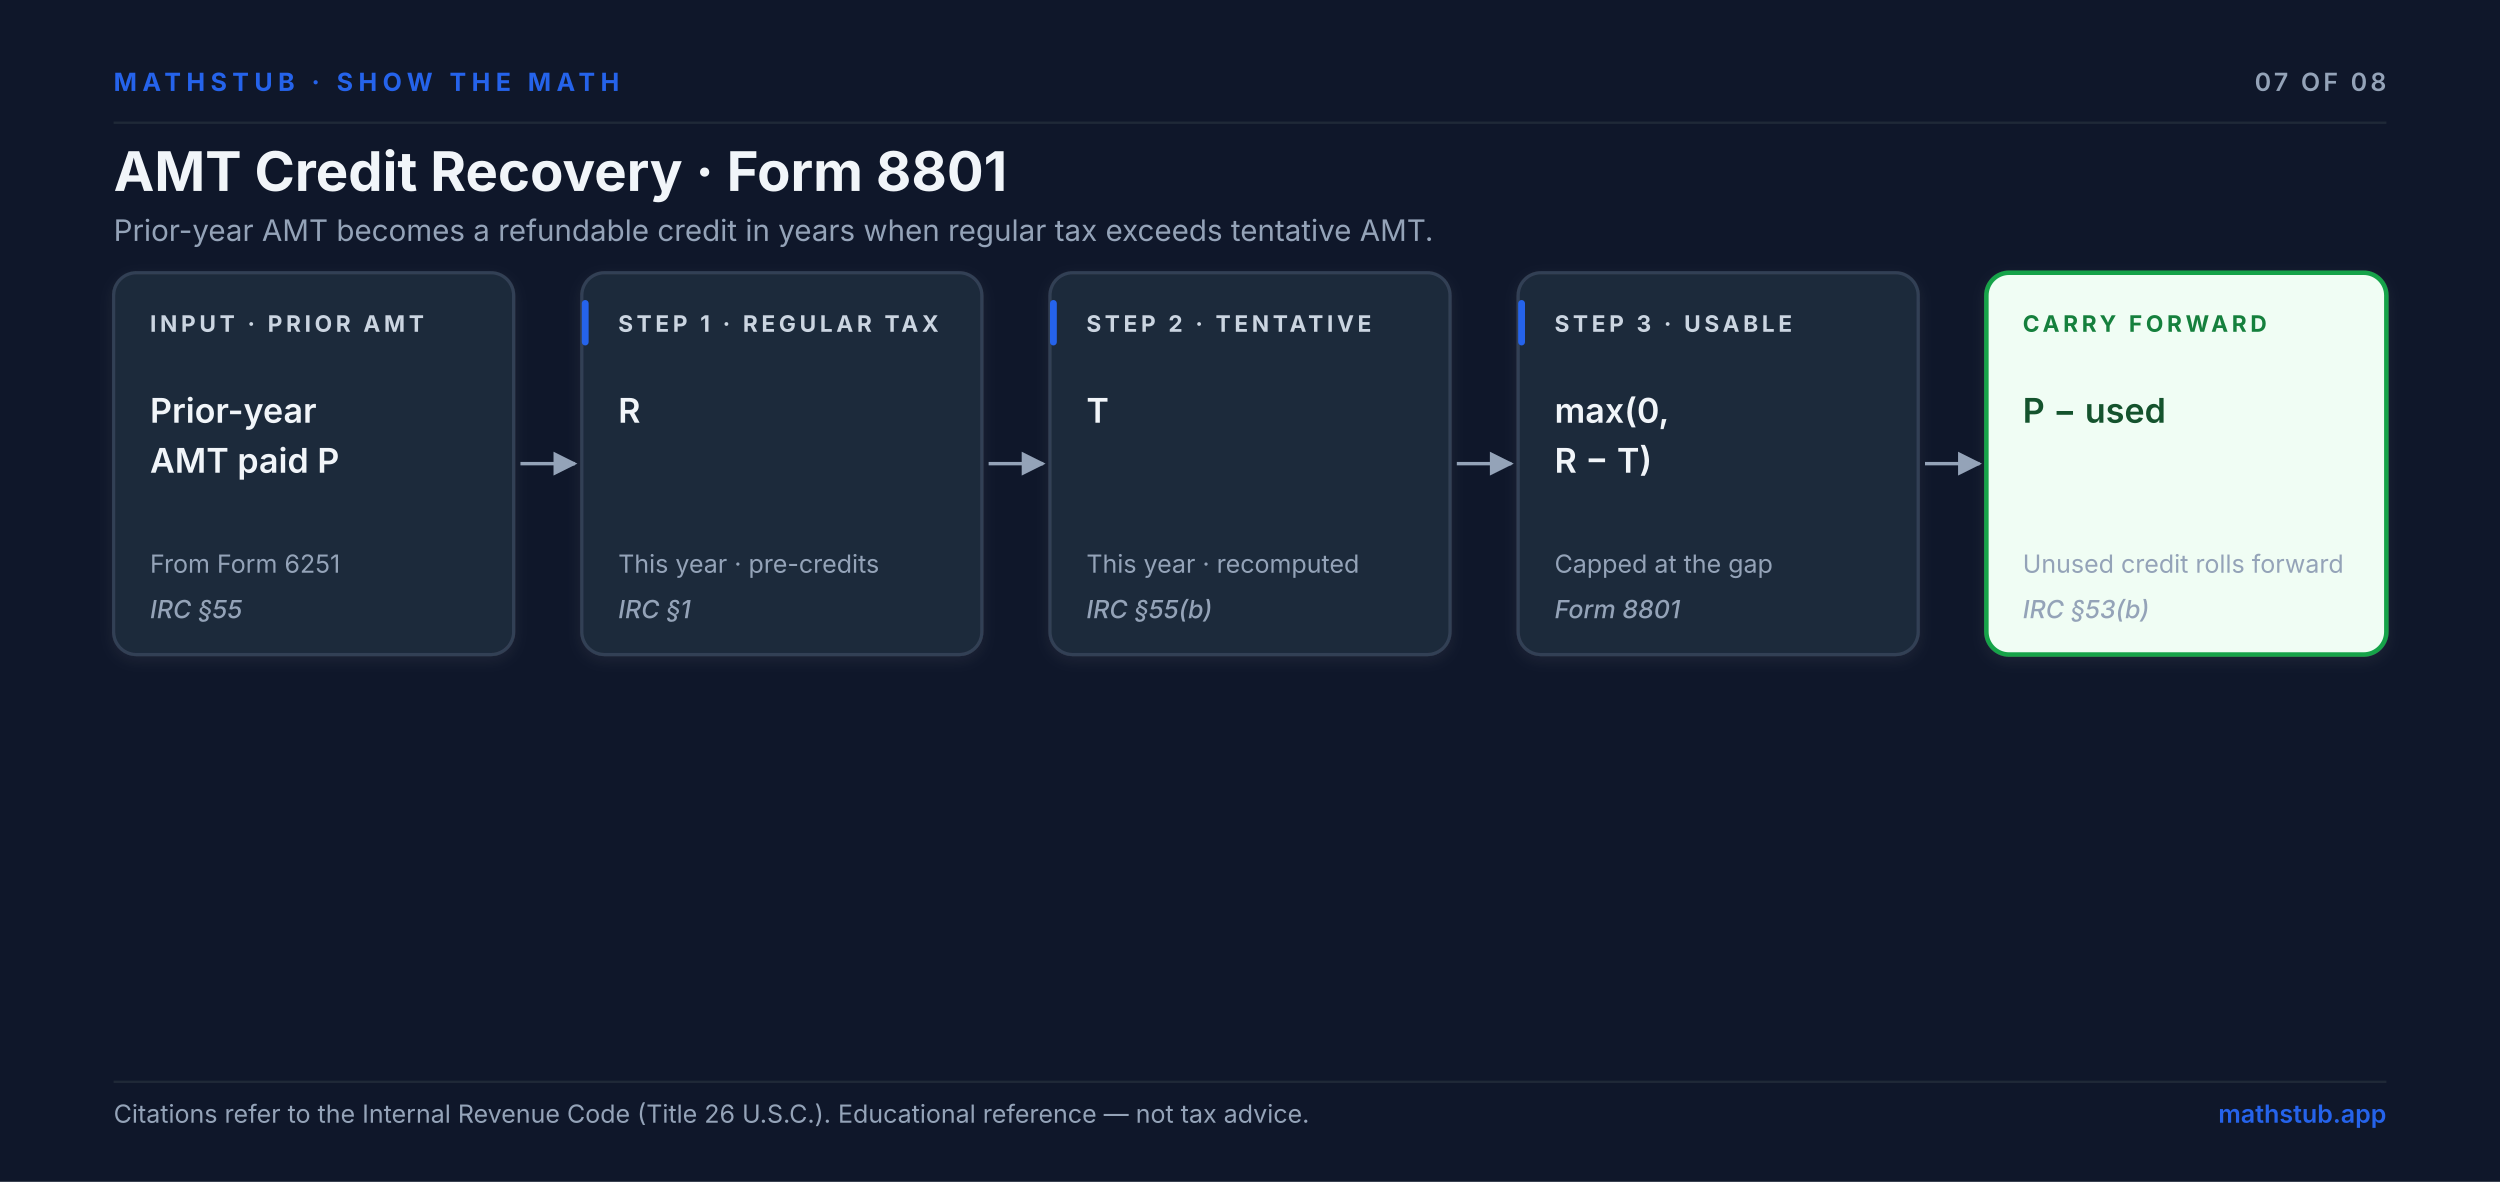
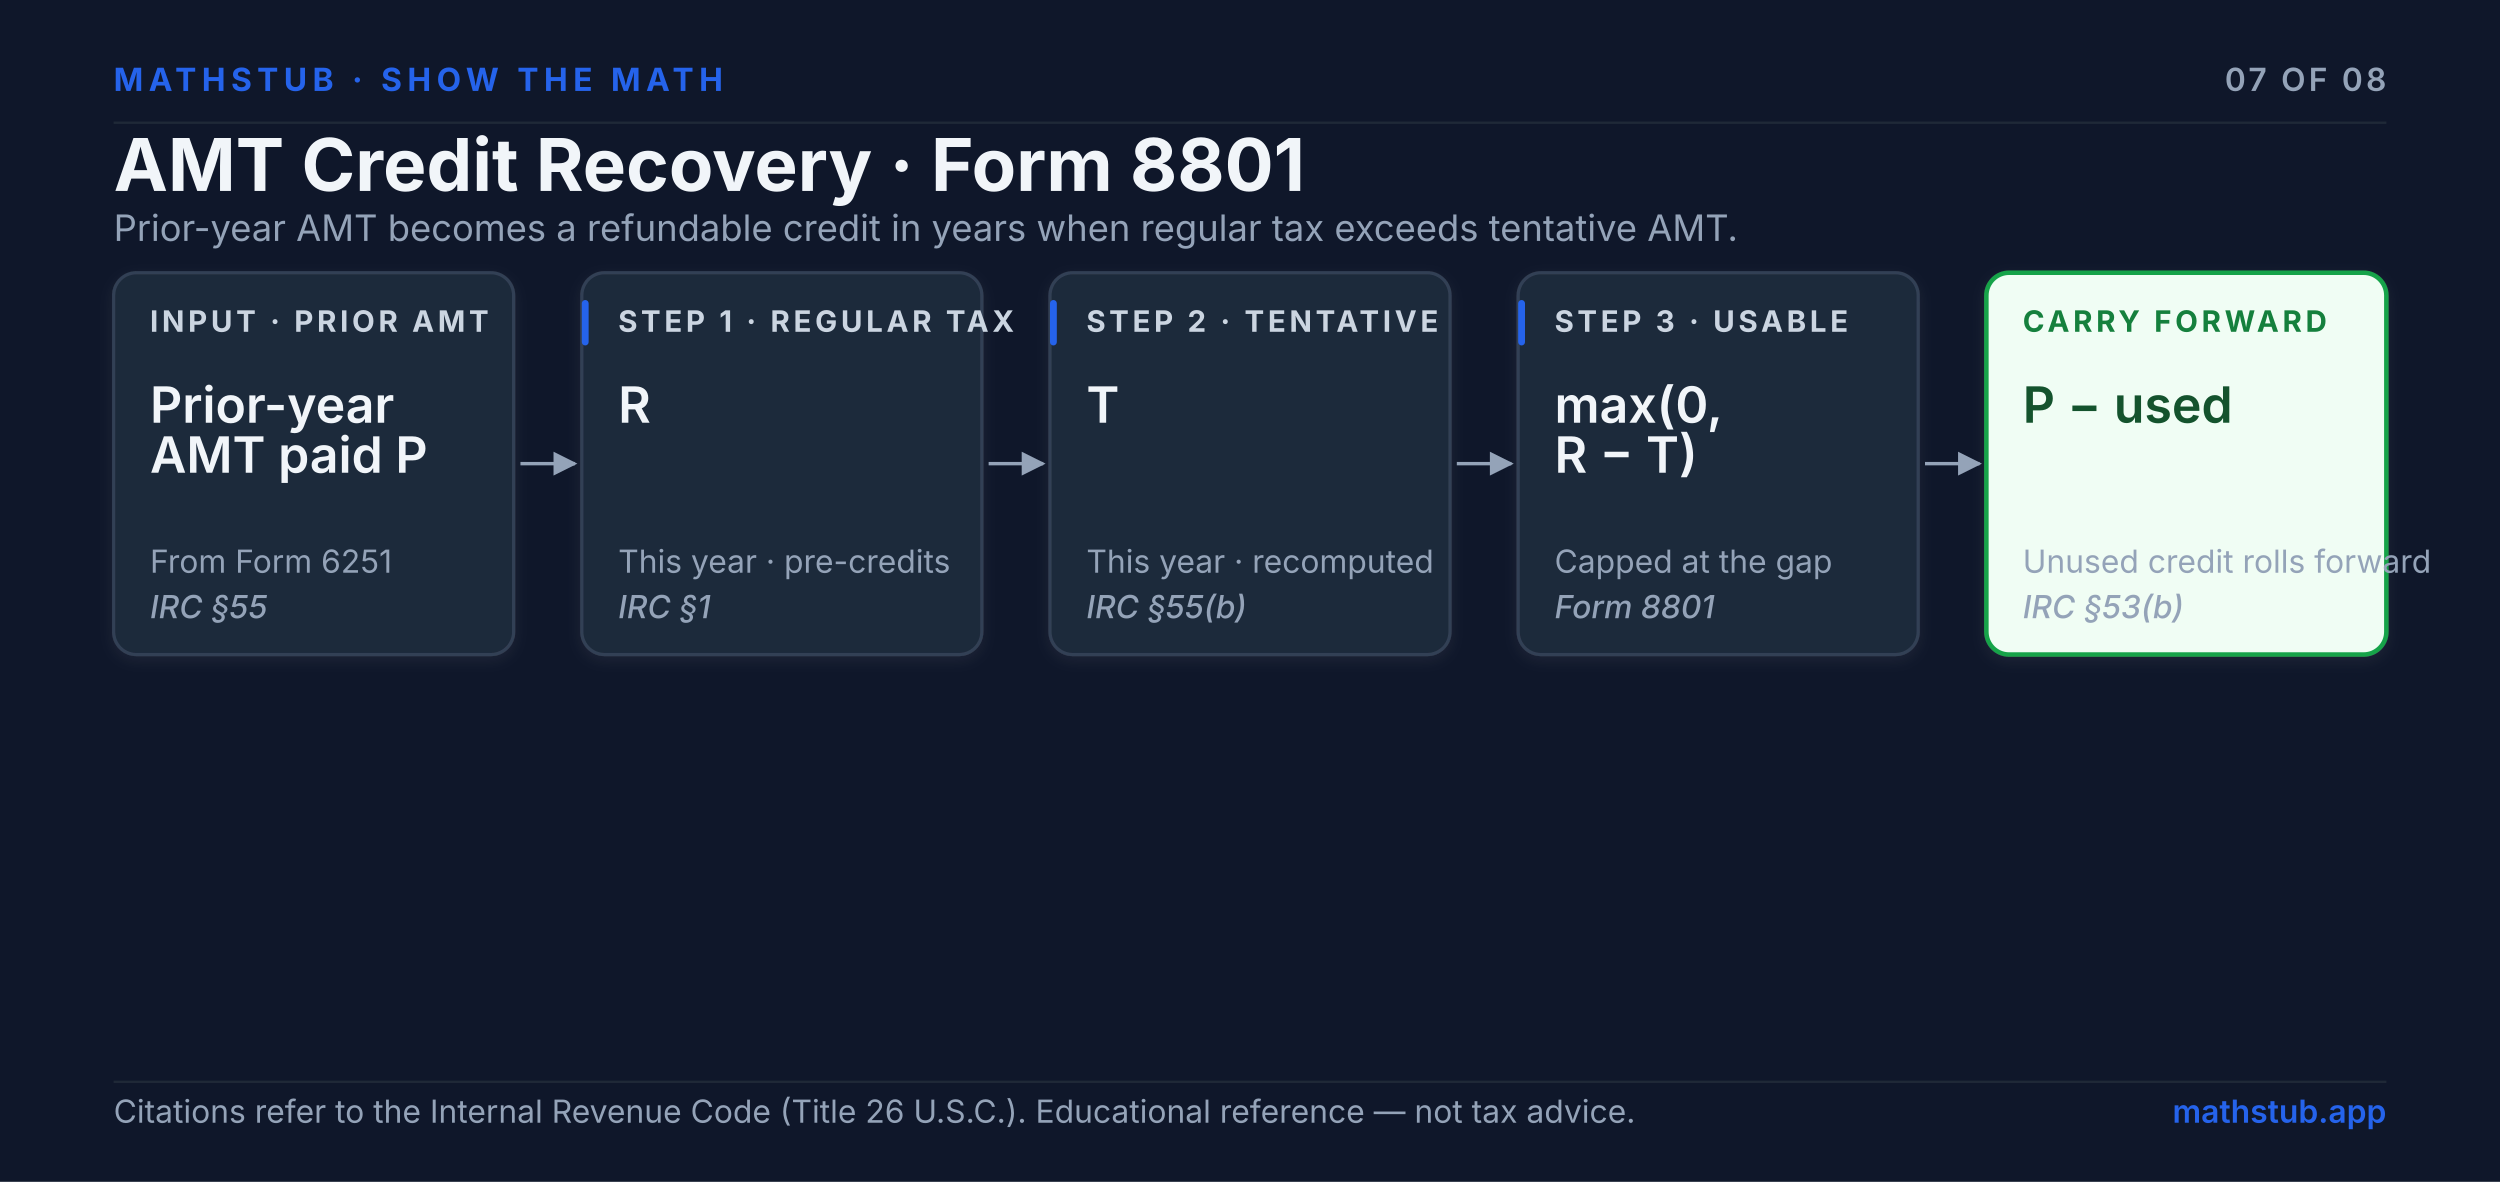
<svg xmlns="http://www.w3.org/2000/svg" viewBox="0 0 1100 520" width="1100" height="520" font-family="Inter, system-ui, -apple-system, 'Segoe UI', sans-serif">
  <defs>
    <marker id="arrow" viewBox="0 0 10 10" refX="9" refY="5" markerWidth="7" markerHeight="7" orient="auto-start-reverse">
      <path d="M0,0 L10,5 L0,10 z" fill="#94a3b8" />
    </marker>
    <filter id="boxShadow" x="-5%" y="-5%" width="110%" height="115%">
      <feDropShadow dx="0" dy="2" stdDeviation="3" flood-color="#f1f5f9" flood-opacity="0.06" />
    </filter>
  </defs>
  <rect width="1100" height="520" fill="#0f172a" />
-   <text x="50" y="40" font-size="11" font-weight="700" fill="#2563eb" letter-spacing="2.4">MATHSTUB · SHOW THE MATH</text>
-   <text x="1050" y="40" font-size="11" font-weight="600" fill="#94a3b8" text-anchor="end" letter-spacing="1.4">07 OF 08</text>
+   <text x="50" y="40" font-size="14" font-weight="700" fill="#2563eb" letter-spacing="2.4">MATHSTUB · SHOW THE MATH</text>
+   <text x="1050" y="40" font-size="14" font-weight="600" fill="#94a3b8" text-anchor="end" letter-spacing="1.4">07 OF 08</text>
  <line x1="50" y1="54" x2="1050" y2="54" stroke="#1f2937" stroke-width="1" />
-   <text x="50" y="84" font-size="24" font-weight="700" fill="#f1f5f9">AMT Credit Recovery · Form 8801</text>
-   <text x="50" y="106" font-size="13" font-weight="400" fill="#94a3b8">Prior-year AMT becomes a refundable credit in years when regular tax exceeds tentative AMT.</text>
+   <text x="50" y="84" font-size="32" font-weight="700" fill="#f1f5f9">AMT Credit Recovery · Form 8801</text>
+   <text x="50" y="106" font-size="16" font-weight="400" fill="#94a3b8">Prior-year AMT becomes a refundable credit in years when regular tax exceeds tentative AMT.</text>
  <rect x="50" y="120" width="176" height="168" rx="10" fill="#1e293b" stroke="#334155" stroke-width="1.4" filter="url(#boxShadow)" />
-   <text x="66" y="146" font-size="10" font-weight="700" fill="#cbd5e1" letter-spacing="1.6">INPUT · PRIOR AMT</text>
-   <text x="66" y="186" font-size="15" font-weight="600" fill="#f1f5f9">Prior-year</text>
-   <text x="66" y="208" font-size="15" font-weight="600" fill="#f1f5f9">AMT paid  P</text>
-   <text x="66" y="252" font-size="11" font-weight="400" fill="#94a3b8">From Form 6251</text>
-   <text x="66" y="272" font-size="11" font-style="italic" font-weight="500" fill="#94a3b8">IRC §55</text>
+   <text x="66" y="146" font-size="13" font-weight="700" fill="#cbd5e1" letter-spacing="1.6">INPUT · PRIOR AMT</text>
+   <text x="66" y="186" font-size="22" font-weight="600" fill="#f1f5f9">Prior-year</text>
+   <text x="66" y="208" font-size="22" font-weight="600" fill="#f1f5f9">AMT paid  P</text>
+   <text x="66" y="252" font-size="14" font-weight="400" fill="#94a3b8">From Form 6251</text>
+   <text x="66" y="272" font-size="14" font-style="italic" font-weight="500" fill="#94a3b8">IRC §55</text>
  <line x1="229" y1="204" x2="253" y2="204" stroke="#94a3b8" stroke-width="1.5" marker-end="url(#arrow)" />
  <rect x="256" y="120" width="176" height="168" rx="10" fill="#1e293b" stroke="#334155" stroke-width="1.4" filter="url(#boxShadow)" />
  <rect x="256" y="132" width="3" height="20" rx="1.5" fill="#2563eb" />
-   <text x="272" y="146" font-size="10" font-weight="700" fill="#cbd5e1" letter-spacing="1.6">STEP 1 · REGULAR TAX</text>
-   <text x="272" y="186" font-size="15" font-weight="600" fill="#f1f5f9">R</text>
-   <text x="272" y="252" font-size="11" font-weight="400" fill="#94a3b8">This year · pre-credits</text>
-   <text x="272" y="272" font-size="11" font-style="italic" font-weight="500" fill="#94a3b8">IRC §1</text>
+   <text x="272" y="146" font-size="13" font-weight="700" fill="#cbd5e1" letter-spacing="1.6">STEP 1 · REGULAR TAX</text>
+   <text x="272" y="186" font-size="22" font-weight="600" fill="#f1f5f9">R</text>
+   <text x="272" y="252" font-size="14" font-weight="400" fill="#94a3b8">This year · pre-credits</text>
+   <text x="272" y="272" font-size="14" font-style="italic" font-weight="500" fill="#94a3b8">IRC §1</text>
  <line x1="435" y1="204" x2="459" y2="204" stroke="#94a3b8" stroke-width="1.5" marker-end="url(#arrow)" />
  <rect x="462" y="120" width="176" height="168" rx="10" fill="#1e293b" stroke="#334155" stroke-width="1.4" filter="url(#boxShadow)" />
  <rect x="462" y="132" width="3" height="20" rx="1.5" fill="#2563eb" />
-   <text x="478" y="146" font-size="10" font-weight="700" fill="#cbd5e1" letter-spacing="1.6">STEP 2 · TENTATIVE</text>
-   <text x="478" y="186" font-size="15" font-weight="600" fill="#f1f5f9">T</text>
-   <text x="478" y="252" font-size="11" font-weight="400" fill="#94a3b8">This year · recomputed</text>
-   <text x="478" y="272" font-size="11" font-style="italic" font-weight="500" fill="#94a3b8">IRC §55(b)</text>
+   <text x="478" y="146" font-size="13" font-weight="700" fill="#cbd5e1" letter-spacing="1.6">STEP 2 · TENTATIVE</text>
+   <text x="478" y="186" font-size="22" font-weight="600" fill="#f1f5f9">T</text>
+   <text x="478" y="252" font-size="14" font-weight="400" fill="#94a3b8">This year · recomputed</text>
+   <text x="478" y="272" font-size="14" font-style="italic" font-weight="500" fill="#94a3b8">IRC §55(b)</text>
  <line x1="641" y1="204" x2="665" y2="204" stroke="#94a3b8" stroke-width="1.5" marker-end="url(#arrow)" />
  <rect x="668" y="120" width="176" height="168" rx="10" fill="#1e293b" stroke="#334155" stroke-width="1.4" filter="url(#boxShadow)" />
  <rect x="668" y="132" width="3" height="20" rx="1.5" fill="#2563eb" />
-   <text x="684" y="146" font-size="10" font-weight="700" fill="#cbd5e1" letter-spacing="1.6">STEP 3 · USABLE</text>
-   <text x="684" y="186" font-size="15" font-weight="600" fill="#f1f5f9">max(0,</text>
-   <text x="684" y="208" font-size="15" font-weight="600" fill="#f1f5f9">R − T)</text>
-   <text x="684" y="252" font-size="11" font-weight="400" fill="#94a3b8">Capped at the gap</text>
-   <text x="684" y="272" font-size="11" font-style="italic" font-weight="500" fill="#94a3b8">Form 8801</text>
+   <text x="684" y="146" font-size="13" font-weight="700" fill="#cbd5e1" letter-spacing="1.6">STEP 3 · USABLE</text>
+   <text x="684" y="186" font-size="22" font-weight="600" fill="#f1f5f9">max(0,</text>
+   <text x="684" y="208" font-size="22" font-weight="600" fill="#f1f5f9">R − T)</text>
+   <text x="684" y="252" font-size="14" font-weight="400" fill="#94a3b8">Capped at the gap</text>
+   <text x="684" y="272" font-size="14" font-style="italic" font-weight="500" fill="#94a3b8">Form 8801</text>
  <line x1="847" y1="204" x2="871" y2="204" stroke="#94a3b8" stroke-width="1.5" marker-end="url(#arrow)" />
  <rect x="874" y="120" width="176" height="168" rx="10" fill="#f0fdf4" stroke="#16a34a" stroke-width="2" filter="url(#boxShadow)" />
-   <text x="890" y="146" font-size="10" font-weight="700" fill="#15803d" letter-spacing="1.6">CARRY FORWARD</text>
-   <text x="890" y="186" font-size="15" font-weight="600" fill="#14532d">P − used</text>
-   <text x="890" y="252" font-size="11" font-weight="400" fill="#94a3b8">Unused credit rolls forward</text>
-   <text x="890" y="272" font-size="11" font-style="italic" font-weight="500" fill="#94a3b8">IRC §53(b)</text>
+   <text x="890" y="146" font-size="13" font-weight="700" fill="#15803d" letter-spacing="1.6">CARRY FORWARD</text>
+   <text x="890" y="186" font-size="22" font-weight="600" fill="#14532d">P − used</text>
+   <text x="890" y="252" font-size="14" font-weight="400" fill="#94a3b8">Unused credit rolls forward</text>
+   <text x="890" y="272" font-size="14" font-style="italic" font-weight="500" fill="#94a3b8">IRC §53(b)</text>
  <line x1="50" y1="476" x2="1050" y2="476" stroke="#1f2937" stroke-width="1" />
-   <text x="50" y="494" font-size="11" fill="#94a3b8">Citations refer to the Internal Revenue Code (Title 26 U.S.C.). Educational reference — not tax advice.</text>
-   <text x="1050" y="494" font-size="11" font-weight="600" fill="#2563eb" text-anchor="end">mathstub.app</text>
+   <text x="50" y="494" font-size="14" fill="#94a3b8">Citations refer to the Internal Revenue Code (Title 26 U.S.C.). Educational reference — not tax advice.</text>
+   <text x="1050" y="494" font-size="14" font-weight="600" fill="#2563eb" text-anchor="end">mathstub.app</text>
</svg>
